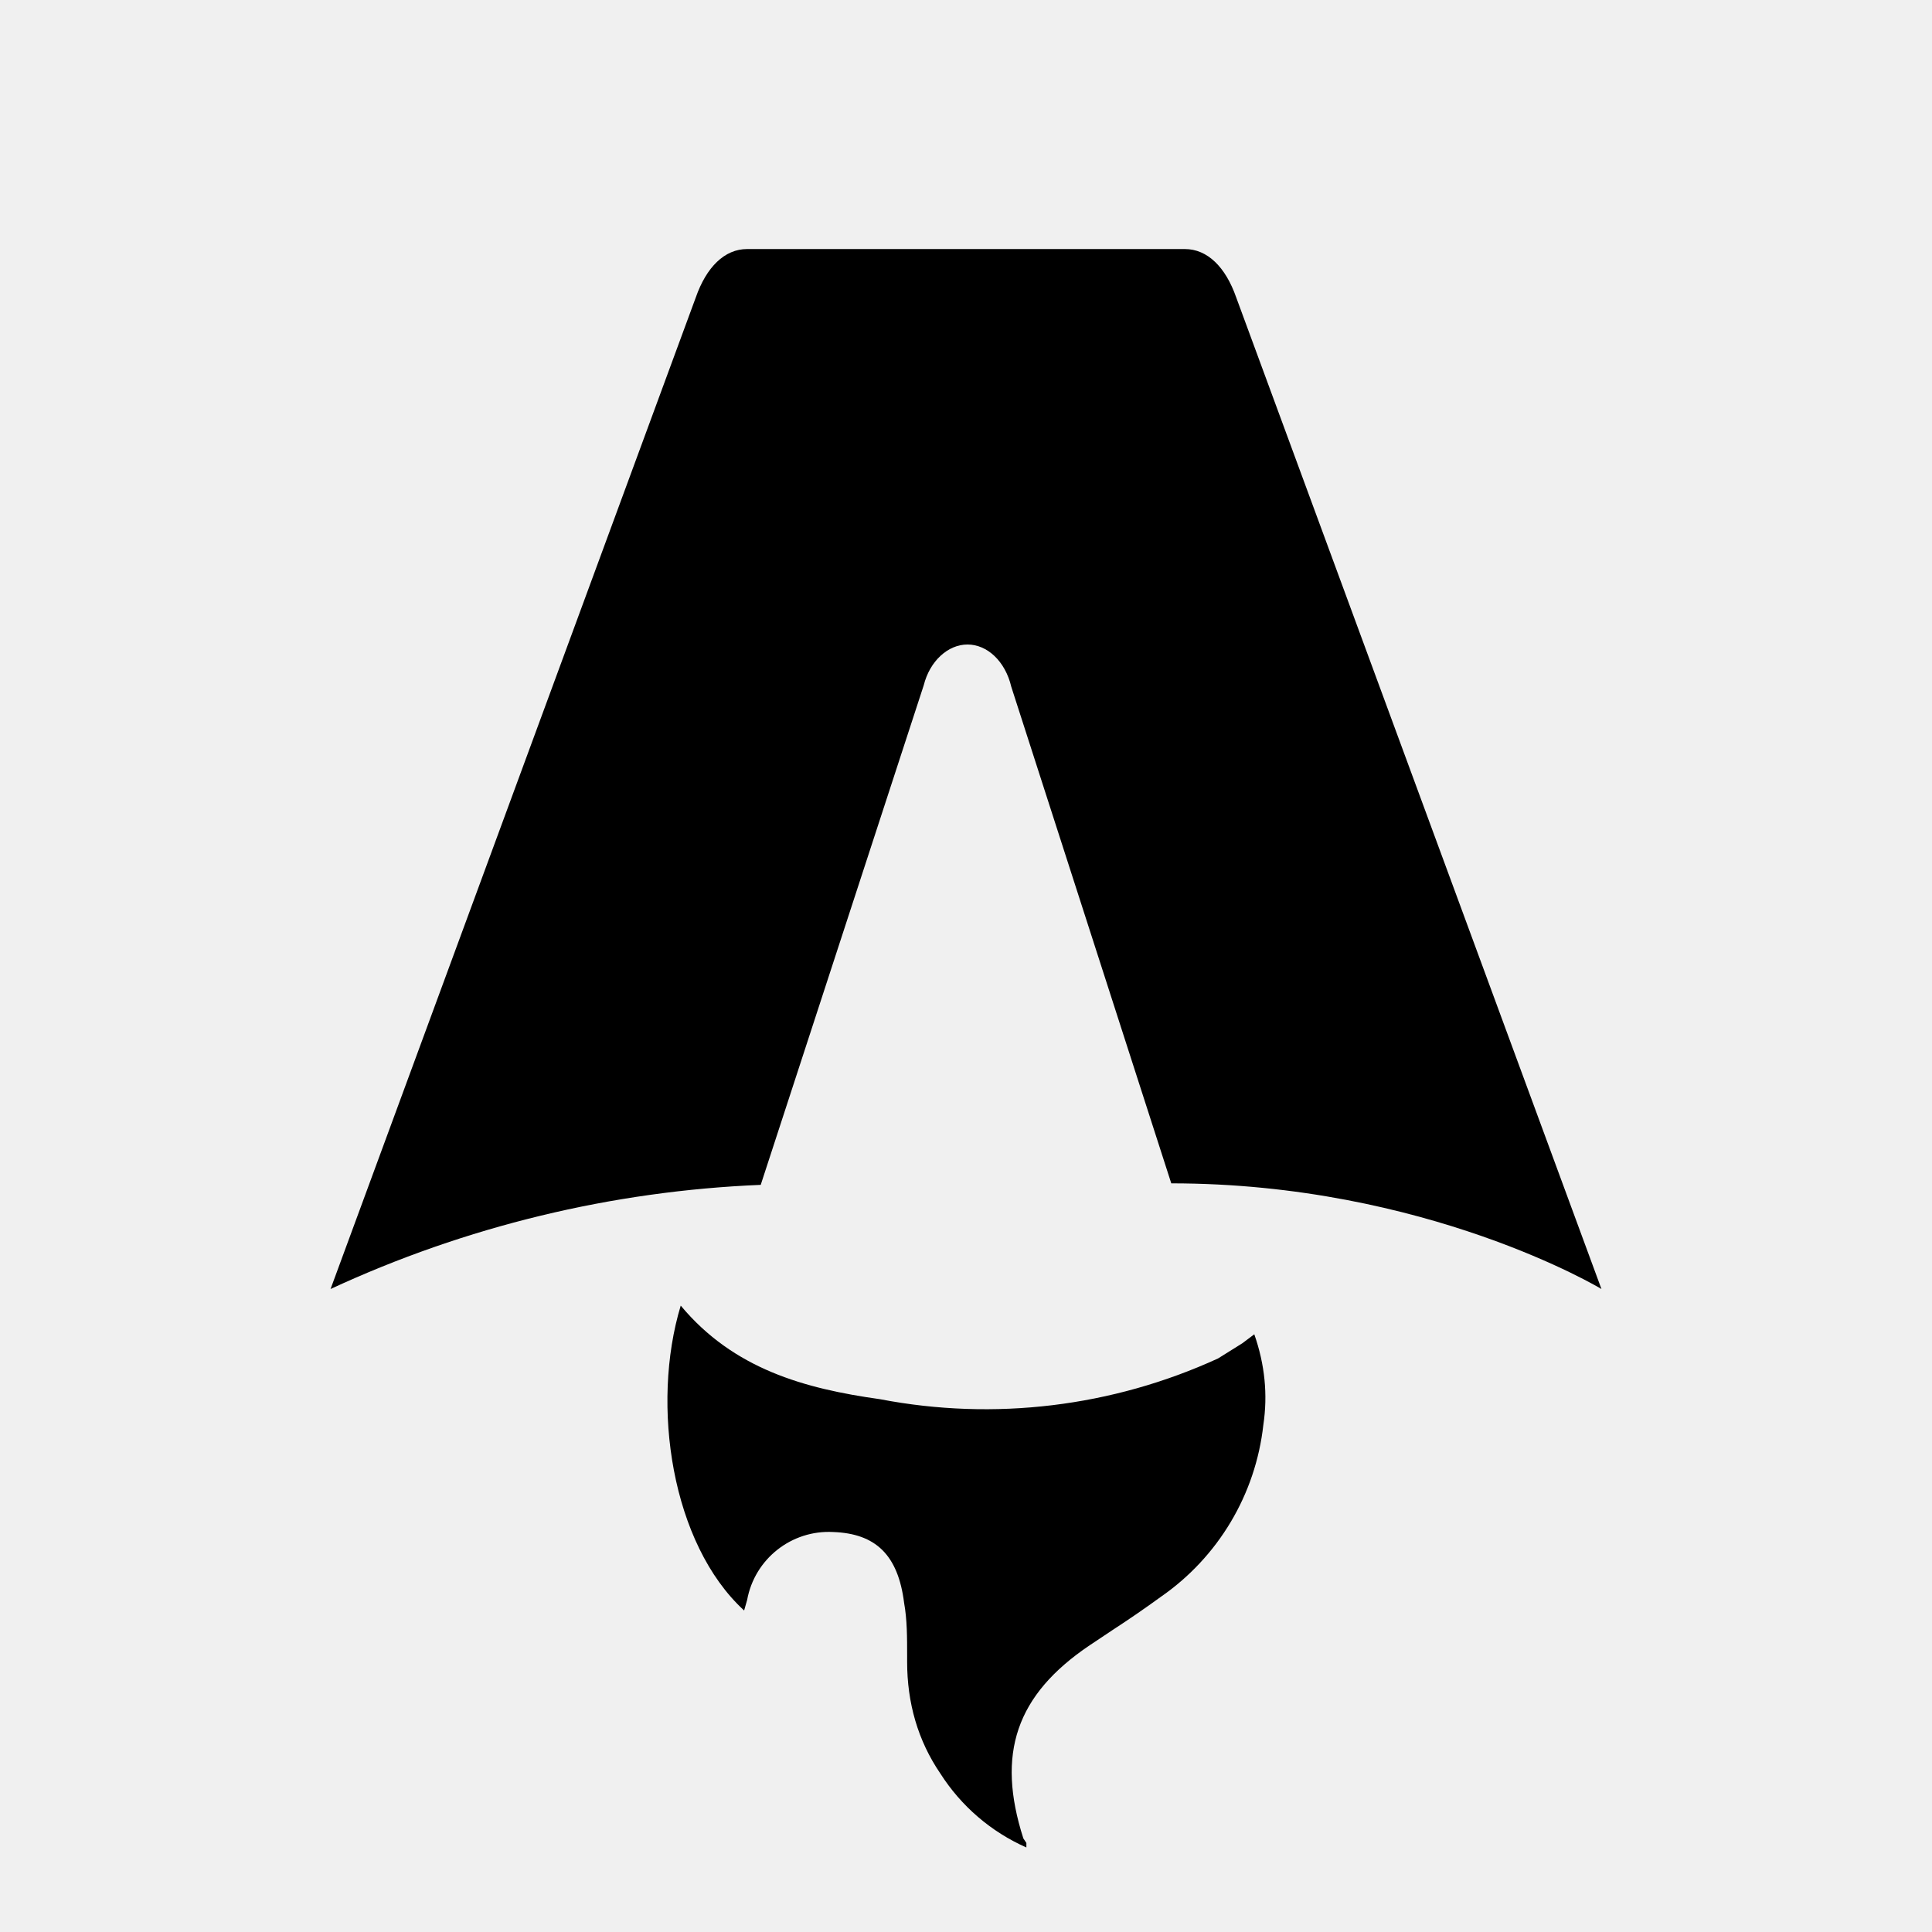
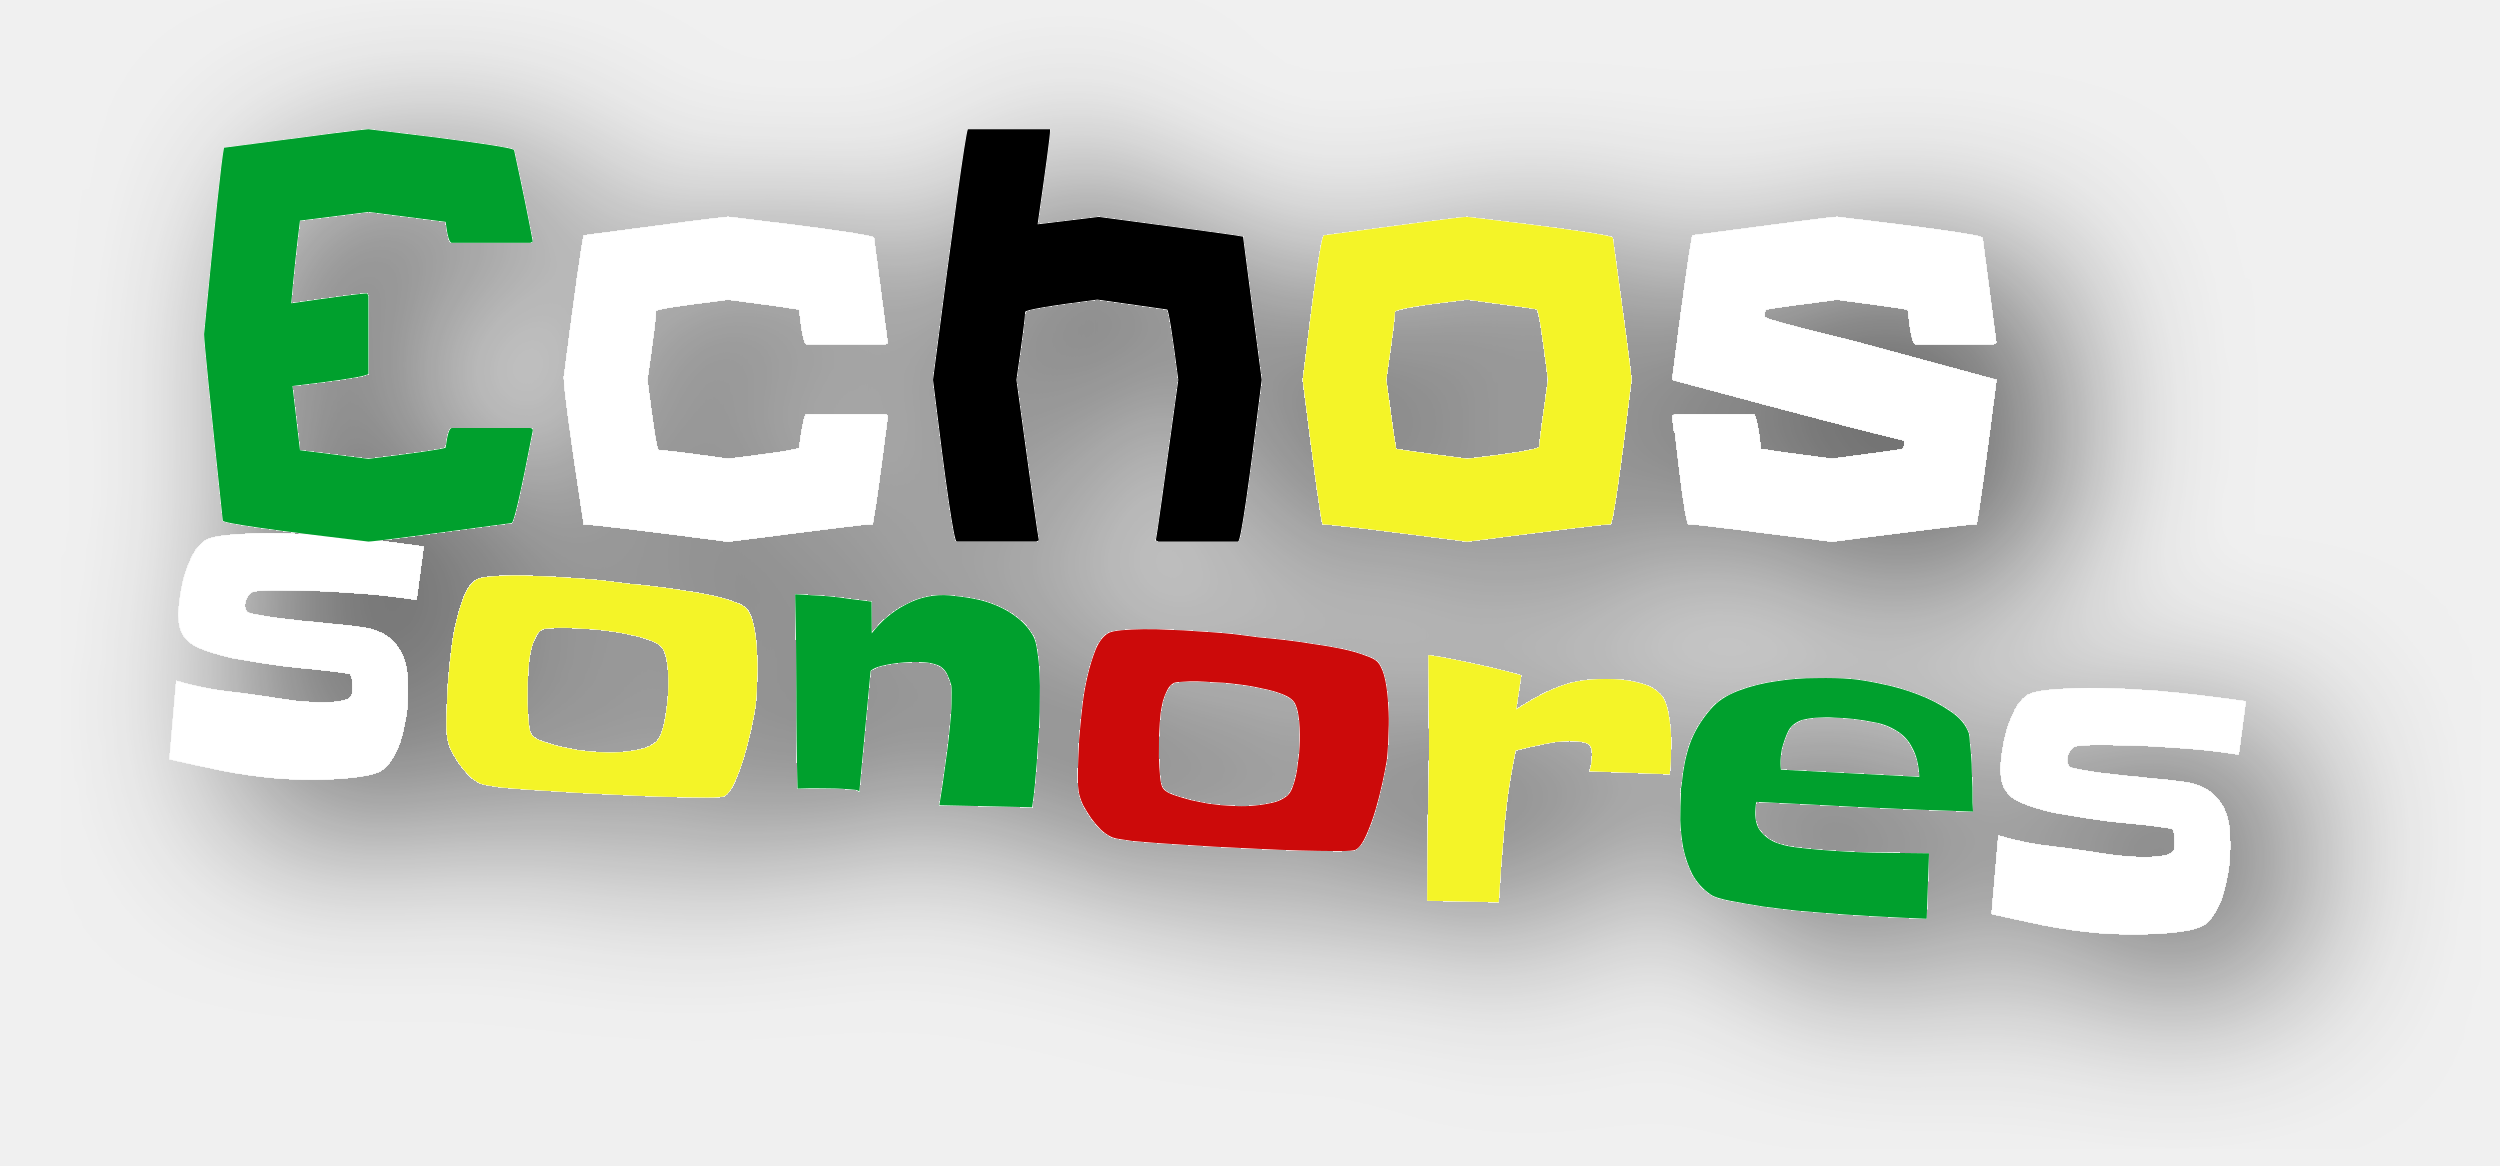
- <svg xmlns="http://www.w3.org/2000/svg" fill="none" viewBox="0 0 128 128">
-   <path d="M50.4 78.5a75.1 75.1 0 0 0-28.5 6.9l24.2-65.7c.7-2 1.9-3.2 3.4-3.2h29c1.5 0 2.7 1.2 3.4 3.2l24.2 65.7s-11.6-7-28.5-7L67 45.5c-.4-1.7-1.6-2.8-2.9-2.8-1.3 0-2.5 1.1-2.9 2.7L50.4 78.5Zm-1.1 28.2Zm-4.2-20.2c-2 6.6-.6 15.8 4.2 20.2a17.5 17.5 0 0 1 .2-.7 5.5 5.5 0 0 1 5.7-4.5c2.8.1 4.3 1.5 4.7 4.7.2 1.1.2 2.3.2 3.5v.4c0 2.7.7 5.2 2.2 7.4a13 13 0 0 0 5.7 4.9v-.3l-.2-.3c-1.8-5.6-.5-9.5 4.4-12.8l1.5-1a73 73 0 0 0 3.2-2.2 16 16 0 0 0 6.8-11.4c.3-2 .1-4-.6-6l-.8.6-1.6 1a37 37 0 0 1-22.4 2.7c-5-.7-9.7-2-13.2-6.2Z" />
-   <style>
-         path { fill: #000; }
-         @media (prefers-color-scheme: dark) {
-             path { fill: #FFF; }
-         }
-     </style>
+ <svg xmlns="http://www.w3.org/2000/svg" width="118" height="55" fill="none">
+   <g filter="url(#a)">
+     <path d="M19.994 25.8l-.335 2.507a37.806 37.806 0 00-2.413-.283c-.17-.015-.41-.029-.724-.042-.312-.027-.664-.05-1.055-.07-.379-.02-.77-.033-1.176-.042a94.617 94.617 0 00-1.12-.017c-.34-.003-.629.005-.866.024-.238.019-.384.046-.44.08a.799.799 0 00-.304.559.515.515 0 00.087.358c.023.041.163.085.421.133s.575.101.95.159c.376.045.785.093 1.226.143.455.039.884.082 1.286.129.417.035.78.073 1.092.112.324.04.55.073.68.097.488.106.866.281 1.134.525.28.245.484.541.61.89.129.336.195.712.198 1.128.017.417.006.839-.03 1.265-.018.206-.059.45-.122.73-.05.282-.121.562-.21.84-.09.278-.21.534-.362.769a1.708 1.708 0 01-.48.544c-.208.138-.538.24-.989.306-.438.066-.914.11-1.427.132-.5.022-.985.026-1.456.013-.47-.014-.83-.032-1.076-.053a24.696 24.696 0 01-2.565-.354c-.85-.176-1.692-.358-2.528-.546l.32-3.697c.804.238 1.616.404 2.433.5.83.096 1.66.212 2.486.347.168.027.421.062.758.104.351.03.703.053 1.056.07.353.004.676-.014.968-.055.291-.04.475-.115.55-.226a.239.239 0 00.05-.132l.013-.136a2.43 2.43 0 00-.006-.39.761.761 0 00-.084-.397c-.012-.014-.057-.024-.135-.03a1.543 1.543 0 00-.135-.032 41.33 41.33 0 00-2.18-.243 32.084 32.084 0 01-2.196-.304l-.91-.155c-.296-.064-.59-.141-.885-.231a7.486 7.486 0 01-.668-.232 2.205 2.205 0 01-.505-.297 1.514 1.514 0 01-.337-.418 1.712 1.712 0 01-.158-.677.915.915 0 01-.017-.254l.025-.29c.02-.233.056-.496.107-.79.052-.295.123-.588.214-.88.103-.29.218-.56.345-.808.14-.261.309-.468.506-.62.127-.106.343-.185.65-.237a8.765 8.765 0 011.05-.106c.396-.032.817-.048 1.263-.049.445-.001.87.009 1.275.03.418.01.79.029 1.116.056.339.016.593.031.762.045.729.062 1.443.136 2.144.221.713.087 1.42.18 2.119.278z" fill="#fff" />
+     <path d="M35.694 32.943l-.027.31a2.34 2.34 0 01-.045.289c-.028.18-.086.473-.174.882-.088.408-.197.834-.327 1.278a9.802 9.802 0 01-.437 1.191c-.162.363-.326.59-.49.68-.084.045-.354.067-.813.067a79.492 79.492 0 01-3.746-.104c-.757-.038-1.48-.073-2.173-.106-.677-.044-1.277-.083-1.799-.114a49.262 49.262 0 01-1.426-.101l-.585-.05c-.207-.03-.401-.06-.582-.088a1.795 1.795 0 01-.386-.092 1.965 1.965 0 01-.52-.356 4.663 4.663 0 01-.463-.546 8.329 8.329 0 01-.38-.617 2.722 2.722 0 01-.203-.602 3.98 3.98 0 01-.043-.647c0-.3.007-.604.02-.915l.042-.932.058-.677c.021-.245.057-.58.107-1.005.05-.438.128-.88.232-1.325.104-.446.231-.858.382-1.235.164-.389.37-.65.618-.786.11-.055.31-.097.6-.124.291-.028.633-.044 1.027-.05.394-.005.812.004 1.256.029.444.012.875.035 1.291.07.43.024.828.052 1.192.082.365.031.657.063.877.094.194.03.473.066.836.11.364.031.767.072 1.208.122.454.052.92.118 1.398.197.48.067.925.144 1.337.23.412.088.77.19 1.075.306.318.105.525.22.618.345.154.195.267.478.34.848.073.37.118.764.134 1.181.03.405.035.809.014 1.21-.008.39-.022.706-.043.951zM31.52 33a10 10 0 00.022-1.168 4.37 4.37 0 00-.063-.63 1.855 1.855 0 00-.152-.52c-.09-.176-.28-.322-.571-.438a5.452 5.452 0 00-.979-.278 9.73 9.73 0 00-1.045-.186c-.338-.042-.59-.07-.76-.084a10.428 10.428 0 00-.49-.022c-.234-.02-.482-.034-.743-.044a5.872 5.872 0 00-.71.018c-.223.007-.368.027-.437.06a.75.75 0 00-.305.345c-.078.15-.145.319-.201.51a8.815 8.815 0 00-.109.575l-.038.445c-.01.116-.022.33-.036.64 0 .3-.001.624-.005.974.01.34.029.653.056.94.028.29.077.475.149.56.082.11.244.209.485.294.255.087.523.168.805.244.296.064.58.12.85.17.272.036.467.059.584.069.208.017.456.032.743.043a6.506 6.506 0 001.725-.165 1.64 1.64 0 00.656-.315.93.93 0 00.25-.388 3.84 3.84 0 00.167-.57c.044-.205.074-.404.091-.597a8.21 8.21 0 00.061-.483z" fill="#F4F428" />
+     <path d="M48.936 35.998l-.092 1.064c-.03.349-.073.696-.13 1.042l-4.375-.099c.11-.666.206-1.327.29-1.983a34.133 34.133 0 00.26-2.337 6.28 6.28 0 00.022-.485c.003-.182.004-.35.005-.507 0-.156-.003-.266-.01-.332a2.613 2.613 0 00-.175-.483.86.86 0 00-.227-.33.733.733 0 00-.338-.186 2.057 2.057 0 00-.522-.102 6.084 6.084 0 00-.609-.013c-.236.006-.48.024-.732.055a5.6 5.6 0 00-.719.134c-.228.058-.392.135-.492.23l-.532 5.707c-.021-.054-.097-.087-.227-.098l-.254-.021c-.39-.033-.795-.048-1.215-.045a17.56 17.56 0 00-1.22.013 186 186 0 01-.056-4.586c0-1.52-.019-3.049-.056-4.586.261.01.522.025.782.047.261.01.522.025.782.047.339.029.676.07 1.012.125l1.03.127.009 1.501a4.678 4.678 0 011.612-1.364 3.678 3.678 0 012.062-.43c.364.032.74.083 1.127.155.386.072.75.18 1.092.327.354.147.678.337.973.57.307.234.558.522.751.863.09.163.155.403.194.718.052.303.087.65.106 1.042.02.379.024.782.014 1.21.002.43-.007.838-.028 1.226-.02.388-.044.744-.072 1.066-.014.31-.028.55-.042.718z" fill="#00A02D" />
+     <path d="M65.494 35.474l-.026.31c-.008.09-.023.186-.045.288-.029.18-.087.474-.174.882a17.94 17.94 0 01-.327 1.279 9.786 9.786 0 01-.437 1.19c-.162.364-.326.59-.491.68-.083.045-.353.068-.812.068a79.498 79.498 0 01-3.746-.104c-.757-.038-1.481-.074-2.173-.106a316.09 316.09 0 00-1.799-.114 49.16 49.16 0 01-1.426-.102l-.585-.05c-.208-.03-.402-.06-.583-.088a1.797 1.797 0 01-.385-.091 1.966 1.966 0 01-.52-.356 4.66 4.66 0 01-.464-.546 8.262 8.262 0 01-.379-.617 2.719 2.719 0 01-.203-.603 3.977 3.977 0 01-.043-.646c0-.3.006-.604.02-.915.015-.324.029-.634.041-.932l.059-.678c.021-.245.056-.58.106-1.004.051-.438.129-.88.233-1.326.104-.446.231-.857.382-1.235.164-.388.37-.65.618-.785.11-.056.31-.097.6-.125.291-.027.633-.044 1.027-.049.393-.006.812.004 1.256.029.444.011.875.035 1.29.07.431.024.829.051 1.193.082.364.031.657.062.877.094.194.03.472.066.835.11.365.03.768.072 1.209.122.454.052.92.117 1.398.197.48.066.925.143 1.337.23.412.087.77.19 1.074.306.319.105.525.22.62.345.153.195.266.477.339.848.073.37.117.763.134 1.18.03.406.035.81.013 1.21-.007.39-.021.707-.043.952zm-4.172.055a10 10 0 00.022-1.168 4.385 4.385 0 00-.063-.629 1.858 1.858 0 00-.152-.52c-.09-.176-.28-.322-.572-.438a5.447 5.447 0 00-.978-.278 9.722 9.722 0 00-1.046-.186c-.337-.042-.59-.07-.76-.084a10.434 10.434 0 00-.489-.023c-.234-.02-.482-.034-.743-.043a5.87 5.87 0 00-.71.018c-.223.007-.369.027-.437.06a.75.75 0 00-.305.344c-.078.15-.145.32-.201.51a8.883 8.883 0 00-.109.575l-.038.445c-.01.116-.022.33-.036.64 0 .3-.002.624-.005.975.01.339.028.652.056.94.027.289.077.475.148.559.082.11.244.21.486.295.255.086.523.167.804.243.296.065.58.121.85.17.273.036.468.06.585.07.208.017.456.031.743.043a6.505 6.505 0 001.725-.166 1.64 1.64 0 00.656-.314.93.93 0 00.25-.389c.067-.176.123-.366.167-.57.044-.204.074-.403.09-.597.032-.205.052-.366.062-.482z" fill="#CC0A0A" />
+     <path d="M78.848 36.101l-.039.445-3.781-.145c.053-.165.09-.357.108-.576.028-.323 0-.533-.083-.631-.082-.111-.28-.18-.591-.206a5.31 5.31 0 00-1.484.108c-.547.11-1.028.218-1.444.326a37.678 37.678 0 00-.303 1.69c-.088.564-.156 1.13-.206 1.697l-.163 1.897-.123 1.88-3.376-.072.018-2.474c.006-.831.019-1.662.038-2.492.03-1.102.04-2.2.029-3.292-.01-1.106-.019-2.218-.027-3.336.737.114 1.466.254 2.185.42.734.153 1.466.332 2.195.537l-.238 1.617c.417-.276.81-.51 1.181-.699a7.52 7.52 0 011.143-.488 5.26 5.26 0 011.219-.228 7.64 7.64 0 011.396.002c.338.029.686.097 1.043.205.36.096.657.284.895.564.118.153.21.375.277.667a7.51 7.51 0 01.154 1.865c0 .299-.008.538-.023.719z" fill="#F4F428" />
+     <path d="M93.126 38.308a346.708 346.708 0 01-5.114-.2 692.371 692.371 0 00-5.108-.259.635.635 0 00-.033.153l-.013.155c-.038.439.03.783.205 1.031.188.25.428.44.718.568.291.116.619.196.982.24.363.043.7.078 1.013.105.872.074 1.746.122 2.622.145l2.651.03-.11 3.09c-.861-.034-1.723-.075-2.584-.122a84.138 84.138 0 01-2.56-.178l-1.014-.086c-.48-.054-1-.118-1.557-.191a43.086 43.086 0 01-1.53-.266c-.477-.093-.79-.19-.938-.295a2.756 2.756 0 01-.88-.97 5.124 5.124 0 01-.424-1.226 8.808 8.808 0 01-.142-1.318c0-.455.011-.89.034-1.304a.974.974 0 01-.003-.195 1.3 1.3 0 00.038-.211c.06-.684.185-1.31.379-1.878.207-.58.536-1.131.988-1.651.306-.364.737-.653 1.293-.865a8.13 8.13 0 011.789-.453 11.873 11.873 0 011.9-.15c.63-.012 1.173.002 1.628.04.404.035.895.115 1.473.242.58.115 1.15.28 1.707.496a6.999 6.999 0 011.524.793c.446.297.737.647.873 1.048.02.08.034.218.043.413.023.184.044.4.062.649.019.235.03.49.032.763a21.202 21.202 0 01.033 1.445c.009.196.017.333.023.412zm-2.532-1.638c-.029-.575-.14-1.032-.334-1.374a1.897 1.897 0 00-.736-.803 2.85 2.85 0 00-1.066-.403 10.358 10.358 0 00-1.888-.218c-.235-.02-.47-.02-.708-.002a3.568 3.568 0 00-.675.08 1.18 1.18 0 00-.511.229.94.94 0 00-.263.309 3.296 3.296 0 00-.173.414 5.93 5.93 0 00-.138.456c-.025.14-.043.263-.051.366-.018.207-.016.408.006.605l6.537.34z" fill="#00A02D" />
+     <path d="M106 33.104l-.334 2.506a37.844 37.844 0 00-2.414-.283c-.169-.014-.41-.028-.723-.042-.313-.026-.664-.05-1.056-.07-.378-.02-.77-.033-1.176-.041a92.322 92.322 0 00-1.119-.017c-.34-.003-.63.005-.867.024-.238.018-.384.045-.44.08a.798.798 0 00-.303.558.515.515 0 00.087.358c.022.041.163.086.42.134.259.048.575.1.95.158.377.045.785.093 1.227.143.455.04.884.082 1.286.13.416.035.78.072 1.091.111.324.04.551.073.68.097.489.106.867.282 1.134.525.28.245.484.542.611.89.128.336.194.712.198 1.128.016.418.006.84-.031 1.265a5.48 5.48 0 01-.122.73c-.05.282-.121.562-.21.84-.09.279-.21.535-.361.769a1.71 1.71 0 01-.48.544c-.208.138-.538.24-.99.306-.438.067-.913.11-1.426.132-.5.023-.986.027-1.456.013s-.83-.032-1.077-.053a24.696 24.696 0 01-2.564-.354c-.85-.176-1.693-.358-2.528-.546l.319-3.696c.805.237 1.616.404 2.434.499.83.096 1.659.212 2.486.347.168.028.42.062.758.104.351.03.703.053 1.055.07.354.004.676-.014.968-.054.292-.04.475-.116.551-.226a.237.237 0 00.05-.133l.012-.135a2.377 2.377 0 00-.006-.39.759.759 0 00-.083-.397c-.012-.014-.057-.025-.135-.031a1.523 1.523 0 00-.135-.031c-.725-.1-1.452-.182-2.181-.244a32.081 32.081 0 01-2.195-.303c-.297-.052-.6-.103-.91-.156-.297-.064-.592-.14-.885-.23a7.493 7.493 0 01-.668-.233 2.208 2.208 0 01-.505-.296 1.514 1.514 0 01-.338-.419 1.711 1.711 0 01-.158-.676.916.916 0 01-.017-.255l.025-.29a9.22 9.22 0 01.108-.79c.051-.295.123-.588.213-.879.104-.29.219-.56.345-.809.14-.261.31-.468.506-.62.127-.106.344-.185.65-.237a8.787 8.787 0 011.05-.106c.397-.031.817-.047 1.263-.049.446 0 .87.01 1.275.03.419.01.791.029 1.116.056.339.016.594.031.763.046.728.062 1.443.135 2.143.22.713.087 1.42.18 2.119.278z" fill="#fff" />
+     <path d="M17.39 6.1c4.584.544 6.875.874 6.875.99.392 1.807.686 3.244.882 4.313l-.118.058h-3.702c-.117 0-.215-.33-.293-.99l-3.644-.467-3.232.408a98.707 98.707 0 00-.41 3.904c2.124-.31 3.32-.466 3.584-.466l.058.117v3.67c0 .107-1.194.302-3.584.583l.353 3.03 3.231.408c2.214-.272 3.428-.446 3.644-.524.078-.622.176-.932.293-.932h3.702c.079.01.118.048.118.116-.558 2.914-.891 4.37-.999 4.37-4.3.583-6.552.875-6.758.875-4.583-.544-6.875-.875-6.875-.991-.587-5.555-.881-8.488-.881-8.799.51-5.293.822-8.226.94-8.799 4.368-.583 6.64-.874 6.816-.874z" fill="#00A02D" />
+     <path d="M34.373 10.237c4.583.544 6.875.874 6.875.99l.646 4.954-.117.058h-3.702c-.118 0-.236-.544-.353-1.631-.725-.117-1.841-.272-3.35-.467-2.223.272-3.359.447-3.408.525 0 .243-.137 1.33-.41 3.263.273 2.214.45 3.321.528 3.321.245 0 1.342.136 3.29.408 2.233-.272 3.35-.446 3.35-.524.137-1.049.255-1.573.353-1.573h3.702c.078.01.117.048.117.116-.313 2.506-.548 4.196-.705 5.07h-.176c-.216 0-2.43.272-6.64.816-4.192-.544-6.464-.816-6.817-.816-.627-4.108-.94-6.42-.94-6.934.51-3.973.823-6.206.94-6.702 4.368-.582 6.64-.874 6.817-.874z" fill="#fff" />
+     <path d="M49.563 6.1v.058c0 .233-.196 1.71-.588 4.429l2.88-.35c4.406.583 6.678.894 6.816.933l.881 6.759c-.617 5.089-.99 7.634-1.116 7.634h-3.761l-.118-.059c.04-.136.392-2.66 1.058-7.575-.284-2.214-.46-3.321-.529-3.321l-3.29-.467c-2.273.292-3.409.486-3.409.583 0 .243-.137 1.311-.411 3.205.666 4.914 1.019 7.44 1.058 7.575l-.118.058h-3.76c-.128 0-.5-2.544-1.117-7.633.98-7.595 1.528-11.538 1.645-11.829h3.879z" fill="#000" />
+     <path d="M69.248 10.237c4.583.544 6.875.874 6.875.99.587 4.264.881 6.498.881 6.702-.548 4.545-.881 6.818-.999 6.818h-.058c-.245 0-2.478.272-6.7.816-4.19-.544-6.463-.816-6.816-.816-.078-.156-.391-2.428-.94-6.818.549-4.545.882-6.818 1-6.818 4.299-.582 6.551-.874 6.757-.874zm-3.82 7.692c.235 1.768.392 2.855.47 3.263.725.117 1.842.272 3.35.466 2.272-.262 3.408-.456 3.408-.582 0-.166.137-1.214.411-3.147-.274-2.214-.45-3.321-.529-3.321-.088-.04-1.185-.195-3.29-.467-2.272.263-3.408.457-3.408.583 0 .243-.138 1.311-.412 3.205z" fill="#F4F428" />
+     <path d="M86.7 10.237c4.584.544 6.875.874 6.875.99l.647 4.954-.118.058h-3.702c-.118 0-.235-.544-.353-1.631-.724-.117-1.84-.272-3.349-.467-2.096.272-3.212.428-3.35.467l-.058.116v.233c0 .088 1.351.457 4.054 1.107l6.876 1.865v.058c-.549 4.312-.862 6.566-.94 6.76h-.118c-.245 0-2.478.272-6.699.816-4.211-.544-6.425-.816-6.64-.816h-.118c-.107 0-.323-1.438-.646-4.312-.049 0-.088-.272-.118-.816l.118-.058h3.702c.108 0 .225.543.353 1.631.724.117 1.84.272 3.349.466 2.096-.272 3.212-.427 3.35-.466l.058-.116v-.292c-1.224-.272-4.867-1.223-10.93-2.855v-.116c.51-3.973.823-6.206.94-6.702 4.369-.582 6.64-.874 6.817-.874z" fill="#fff" />
+   </g>
+   <defs>
+     <filter id="a" x="2.9" y="0" width="114.2" height="54.2" filterUnits="userSpaceOnUse" color-interpolation-filters="sRGB">
+       <feFlood flood-opacity="0" result="BackgroundImageFix" />
+       <feColorMatrix in="SourceAlpha" values="0 0 0 0 0 0 0 0 0 0 0 0 0 0 0 0 0 0 127 0" result="hardAlpha" />
+       <feOffset dx="3" dy="2" />
+       <feGaussianBlur stdDeviation="4.05" />
+       <feComposite in2="hardAlpha" operator="out" />
+       <feColorMatrix values="0 0 0 0 0 0 0 0 0 0 0 0 0 0 0 0 0 0 0.72 0" />
+       <feBlend in2="BackgroundImageFix" result="effect1_dropShadow_2_33" />
+       <feBlend in="SourceGraphic" in2="effect1_dropShadow_2_33" result="shape" />
+     </filter>
+   </defs>
</svg>
